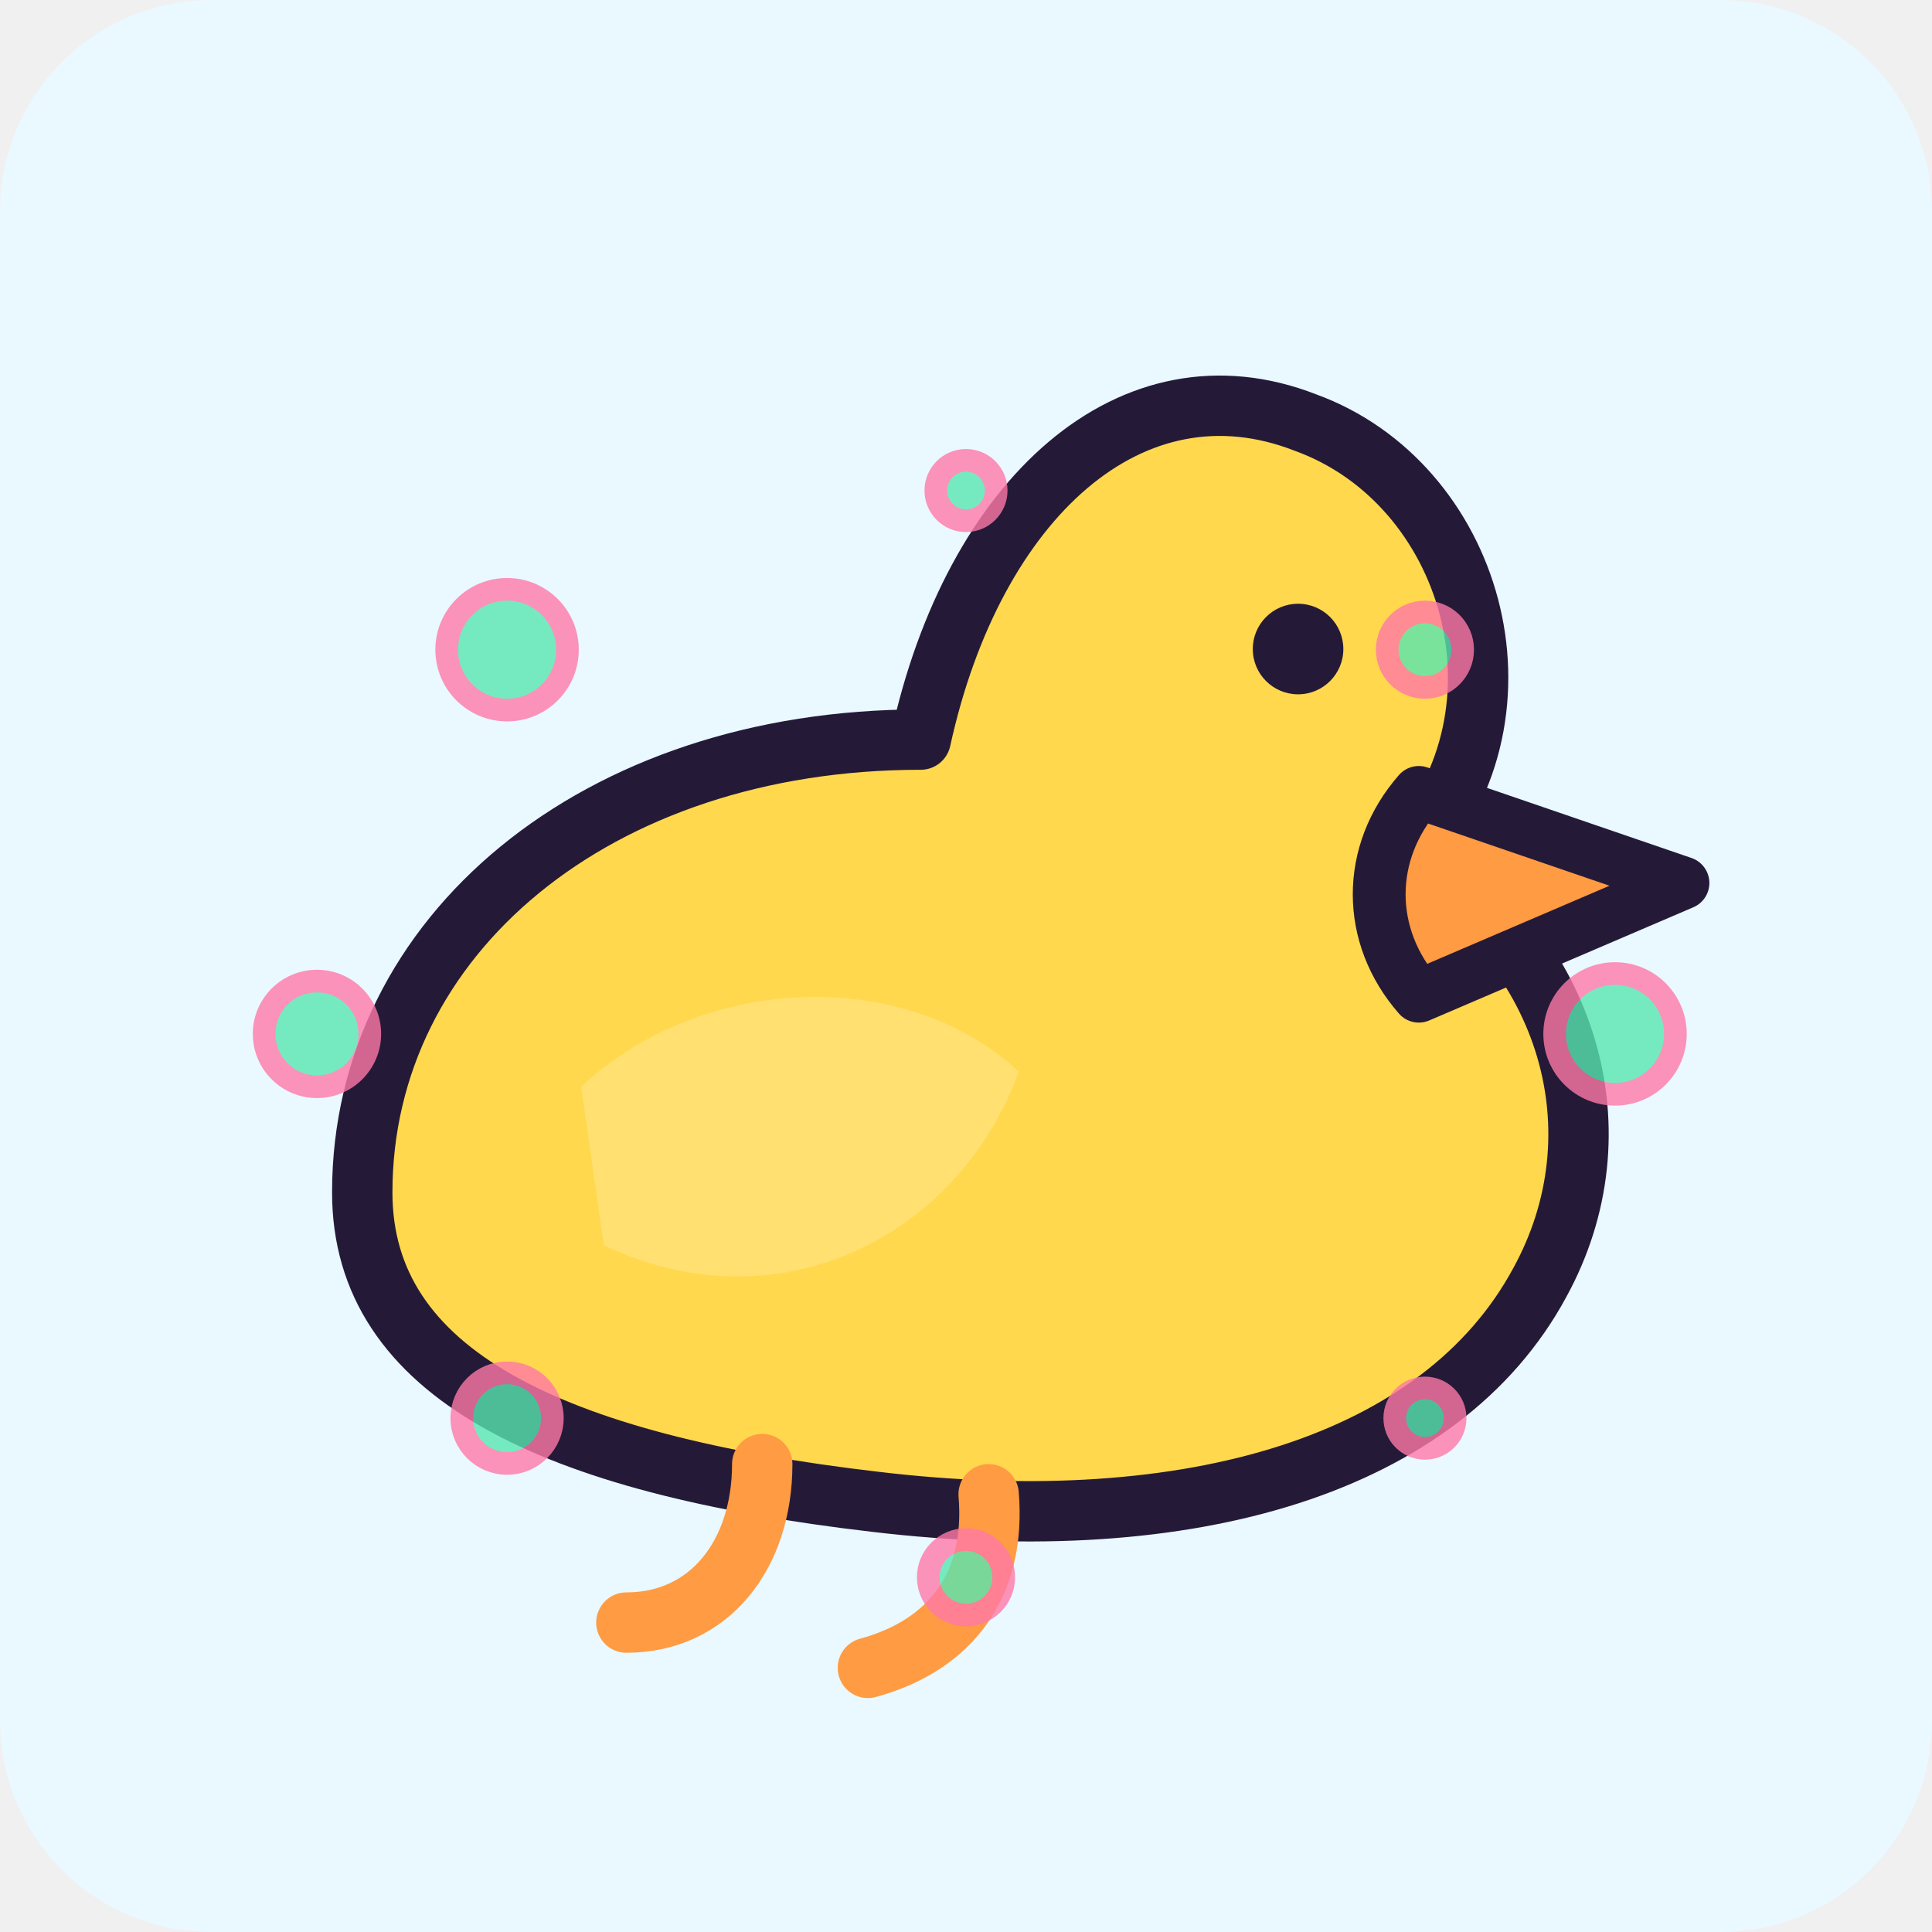
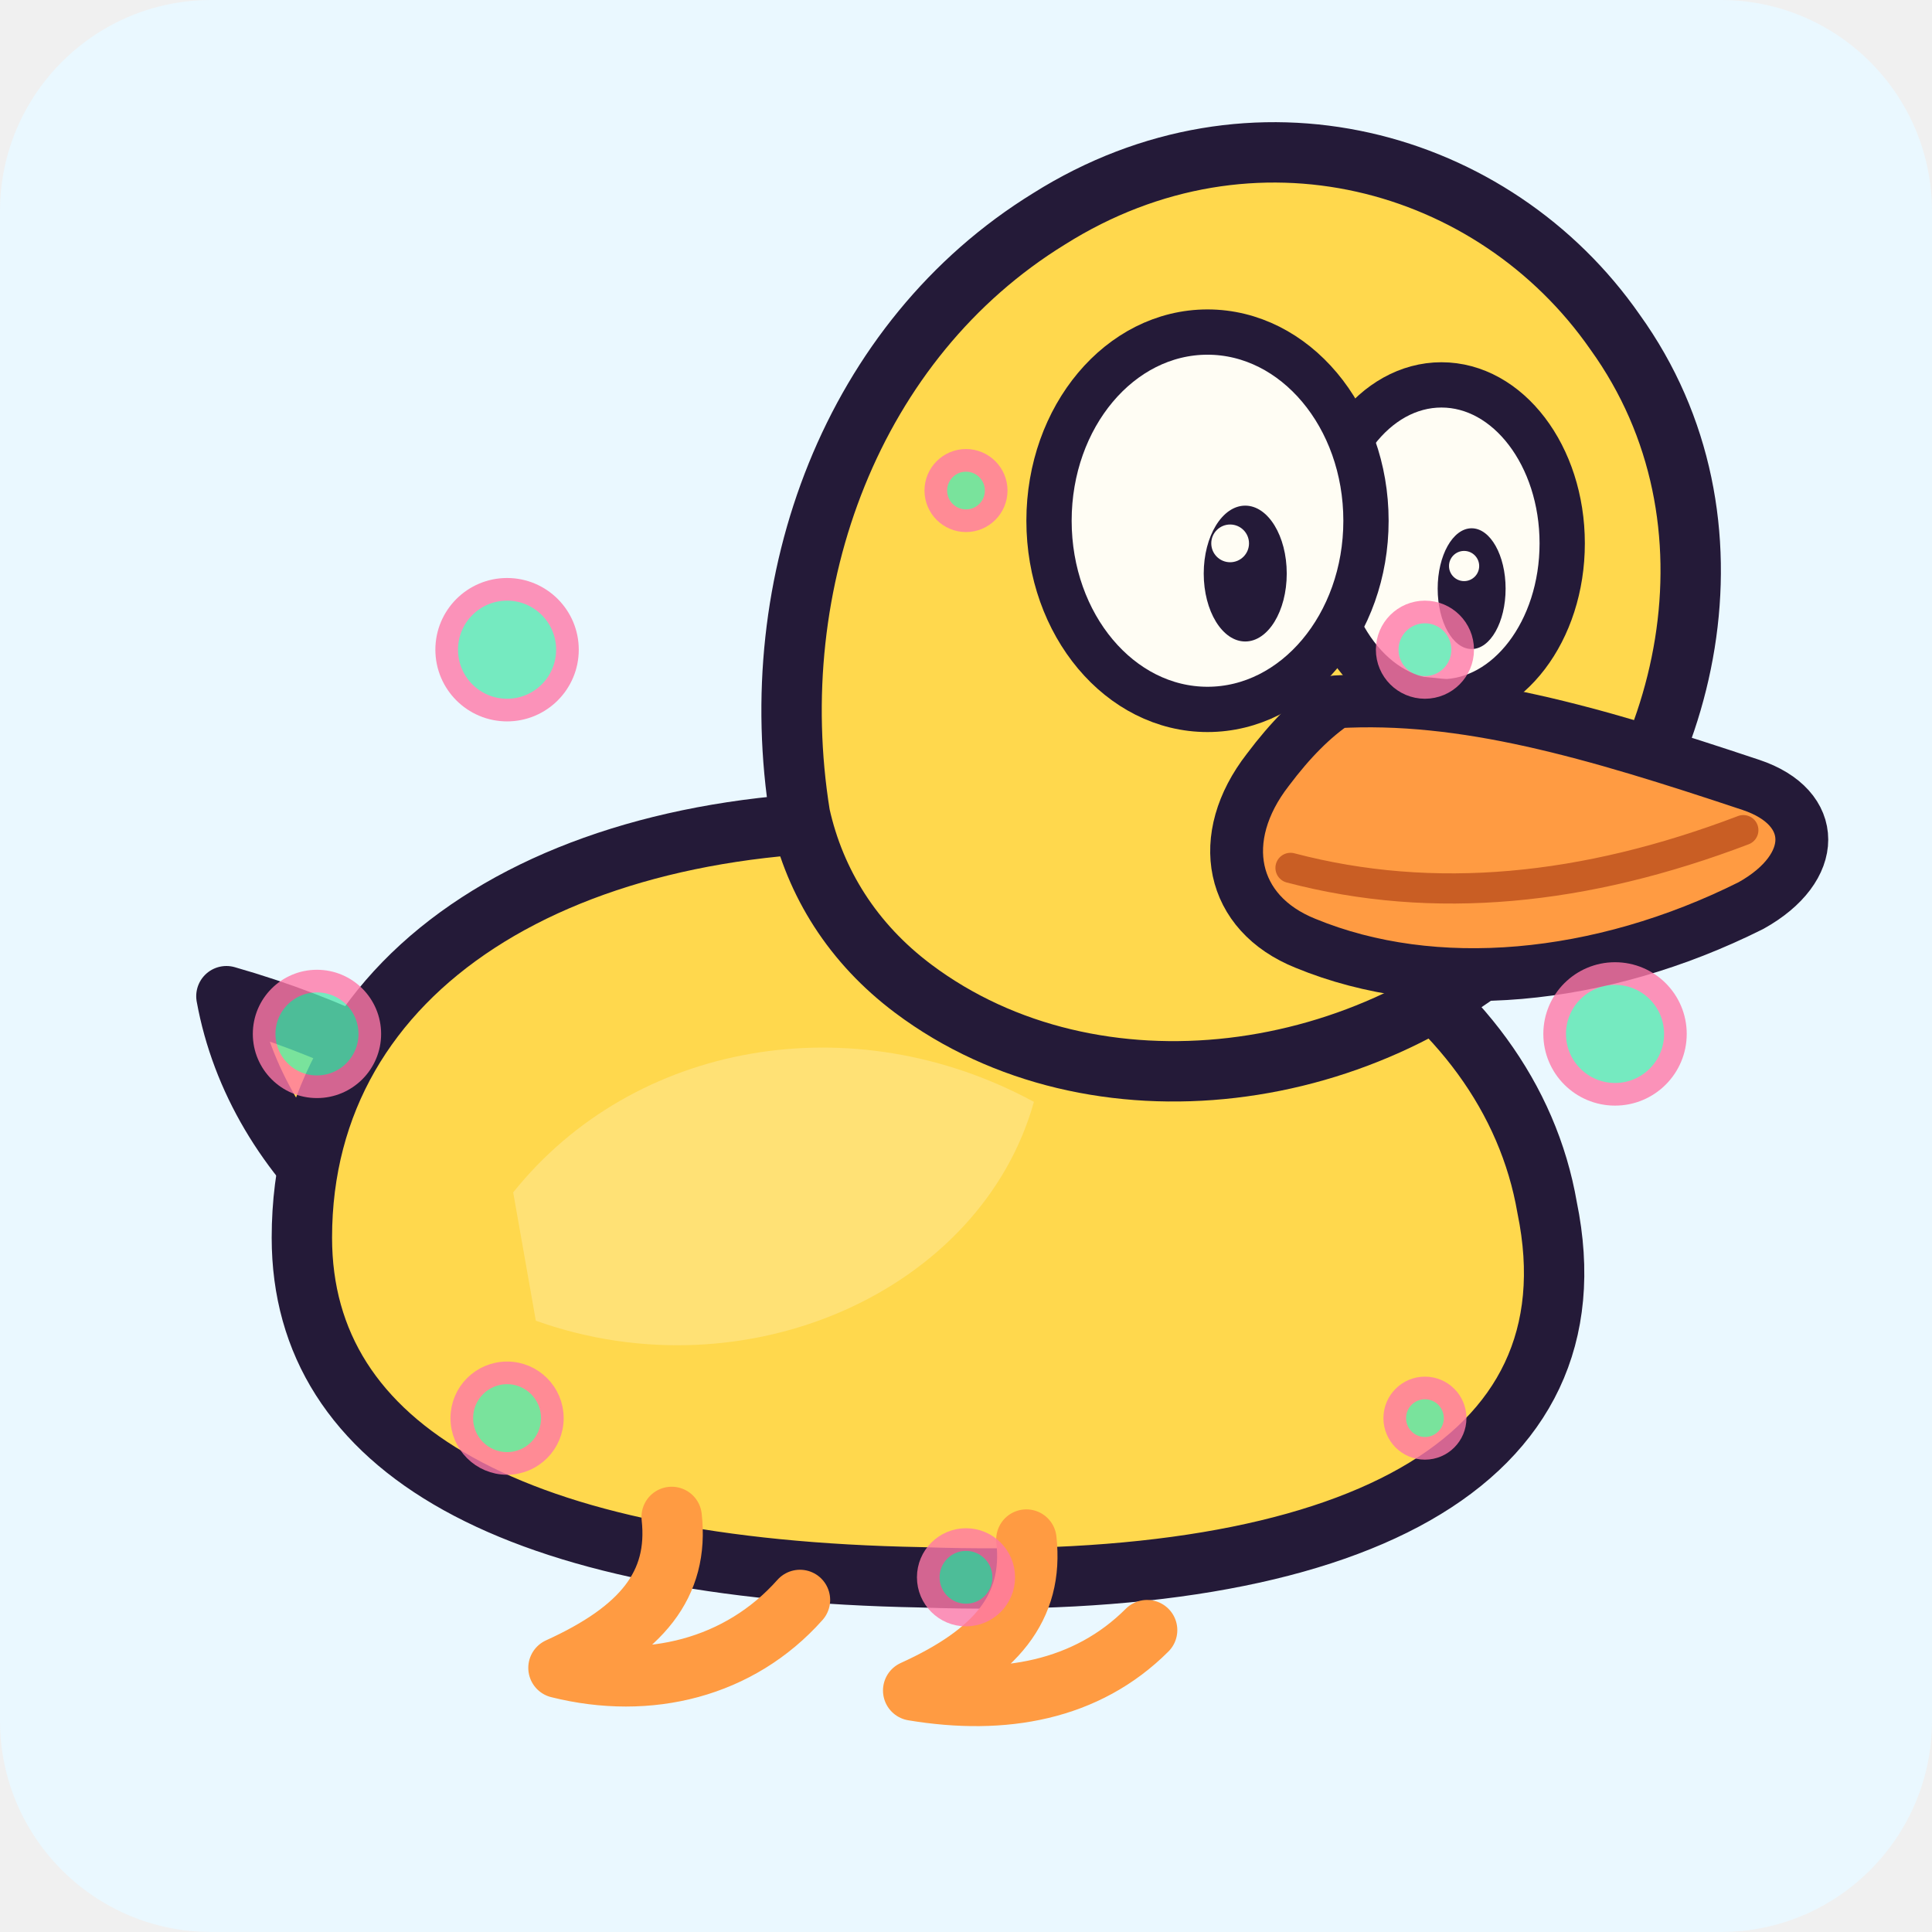
<svg xmlns="http://www.w3.org/2000/svg" viewBox="0 0 256 256" width="256" height="256" fill="none">
  <rect width="256" height="256" rx="28" fill="#EAF8FF" />
-   <path d="M48 158c0-34 31-60 74-60 7-32 28-51 51-42 22 8 31 38 14 57 21 13 28 37 17 57-13 24-46 34-88 29-43-5-68-17-68-41Z" fill="#FFD84D" stroke="#241A38" stroke-width="8" stroke-linejoin="round" />
-   <path d="M77 144c16-15 43-16 58-2-8 22-32 34-55 23" fill="#fff" opacity=".2" />
-   <path d="m188 105 35 12-35 15c-7-8-7-19 0-27Z" fill="#FF9B42" stroke="#241A38" stroke-width="7" stroke-linejoin="round" />
-   <circle cx="172" cy="86" r="6" fill="#241A38" />
-   <path d="M101 194c0 12-7 21-18 21m48-17c1 12-5 20-16 23" stroke="#FF9B42" stroke-width="8" stroke-linecap="round" />
+   <path d="M47 161c-9-8-15-18-17-29 14 4 26 10 35 17" fill="#FFD84D" stroke="#241A38" stroke-width="8" stroke-linecap="round" stroke-linejoin="round" />
+   <path d="M40 164c0-36 35-57 82-55 46 1 78 22 83 51 7 34-26 51-83 49-54-1-82-17-82-45Z" fill="#FFD84D" stroke="#241A38" stroke-width="8" stroke-linejoin="round" />
+   <path d="M106 108c-5-31 7-63 33-79 27-17 59-8 75 15 18 25 10 59-10 78-22 22-59 27-83 9-8-6-13-14-15-23Z" fill="#FFD84D" stroke="#241A38" stroke-width="8" stroke-linejoin="round" />
+   <path d="M68 158c16-20 45-25 69-12-7 25-38 39-66 29" fill="#FFFDF4" opacity=".24" />
+   <ellipse cx="191" cy="72" rx="16" ry="21" fill="#FFFDF4" stroke="#241A38" stroke-width="6" />
+   <ellipse cx="160" cy="69" rx="21" ry="25" fill="#FFFDF4" stroke="#241A38" stroke-width="6" />
+   <ellipse cx="165" cy="76" rx="5.5" ry="9" fill="#241A38" />
+   <ellipse cx="195" cy="78" rx="4.5" ry="8" fill="#241A38" />
+   <circle cx="163" cy="72" r="2.5" fill="#FFFDF4" />
+   <circle cx="194" cy="75" r="2" fill="#FFFDF4" />
+   <path d="M177 93c17-1 34 4 55 11 9 3 9 11 0 16-20 10-42 12-59 5-10-4-12-14-5-23 3-4 6-7 9-9Z" fill="#FF9B42" stroke="#241A38" stroke-width="7" stroke-linejoin="round" />
+   <path d="M171 115c19 5 39 3 60-5" stroke="#C95E24" stroke-width="4" stroke-linecap="round" />
+   <path d="M89 201c1 9-4 15-15 20 12 3 24 0 32-9m30-8c1 9-4 15-15 20 12 2 23 0 31-8" fill="none" stroke="#FF9B42" stroke-width="8" stroke-linecap="round" stroke-linejoin="round" />
  <g fill="#58E6B0" stroke="#FF78A8" stroke-width="3" opacity=".8">
    <circle cx="214" cy="137" r="8" />
    <circle cx="188.811" cy="187.912" r="4" />
    <circle cx="128" cy="209" r="5" />
    <circle cx="67.189" cy="187.912" r="6" />
    <circle cx="42" cy="137" r="7" />
    <circle cx="67.189" cy="86.088" r="8" />
    <circle cx="128" cy="65" r="4" />
    <circle cx="188.811" cy="86.088" r="5" />
  </g>
</svg>
